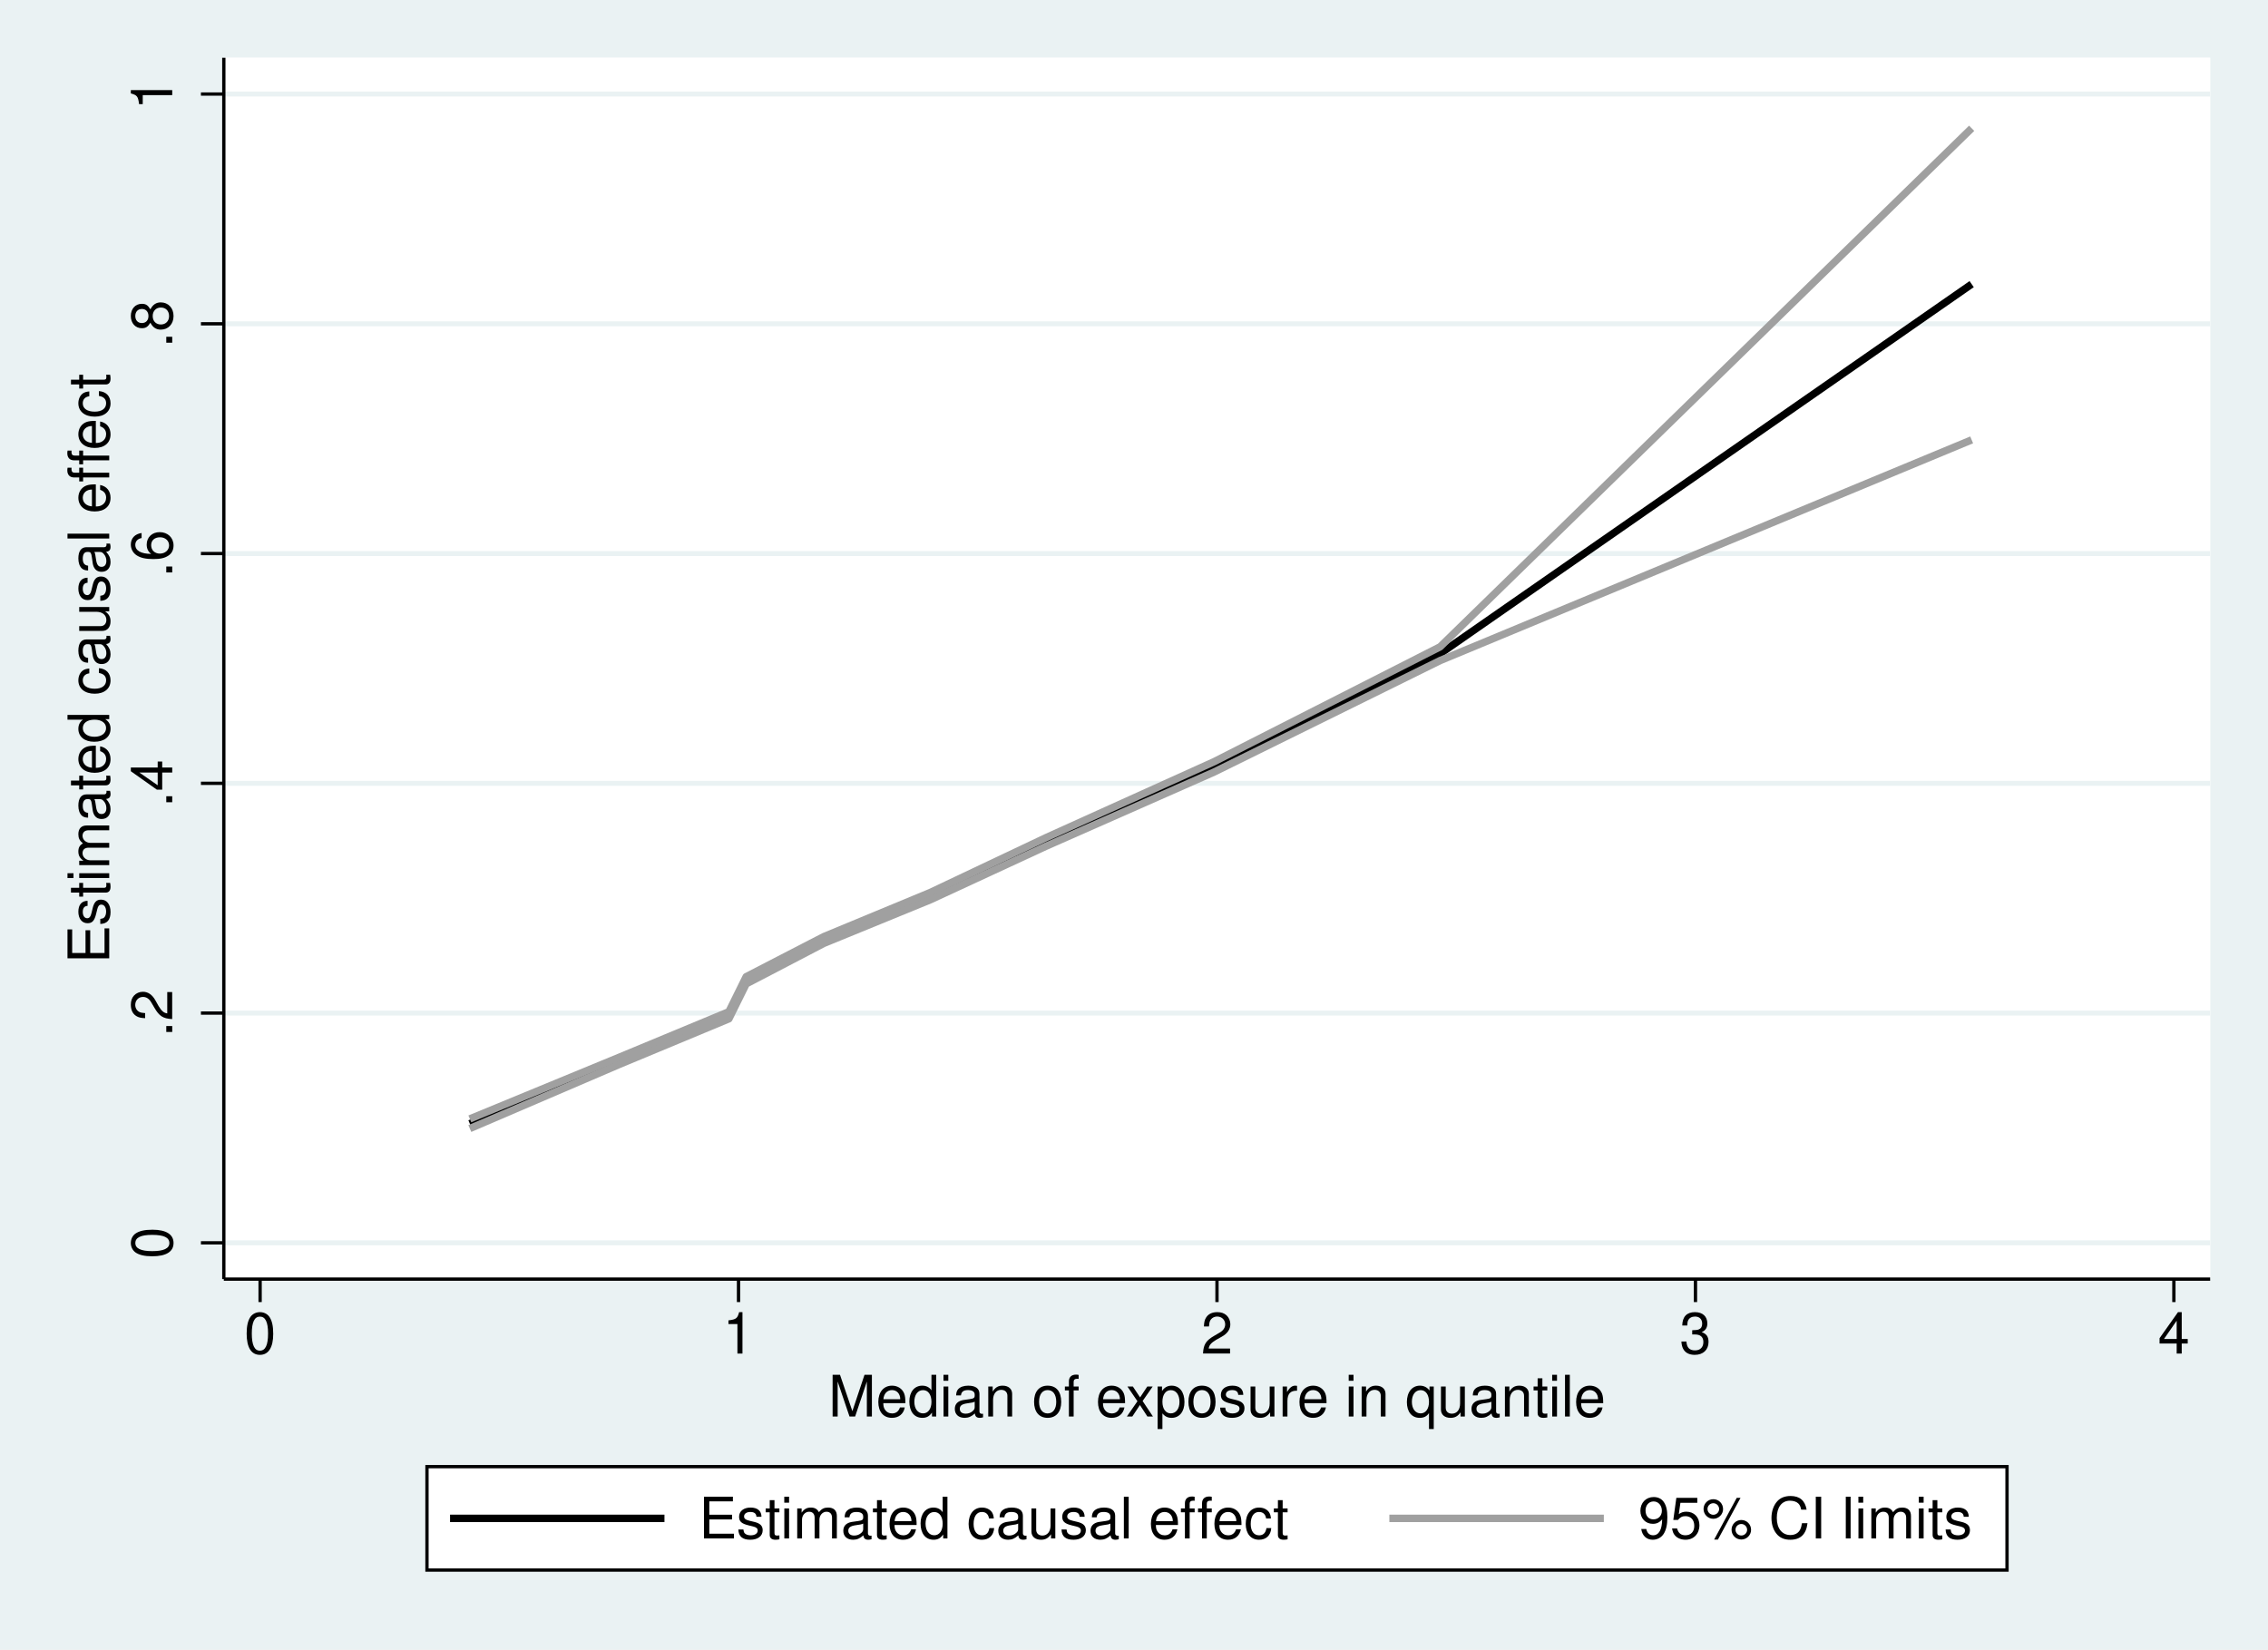
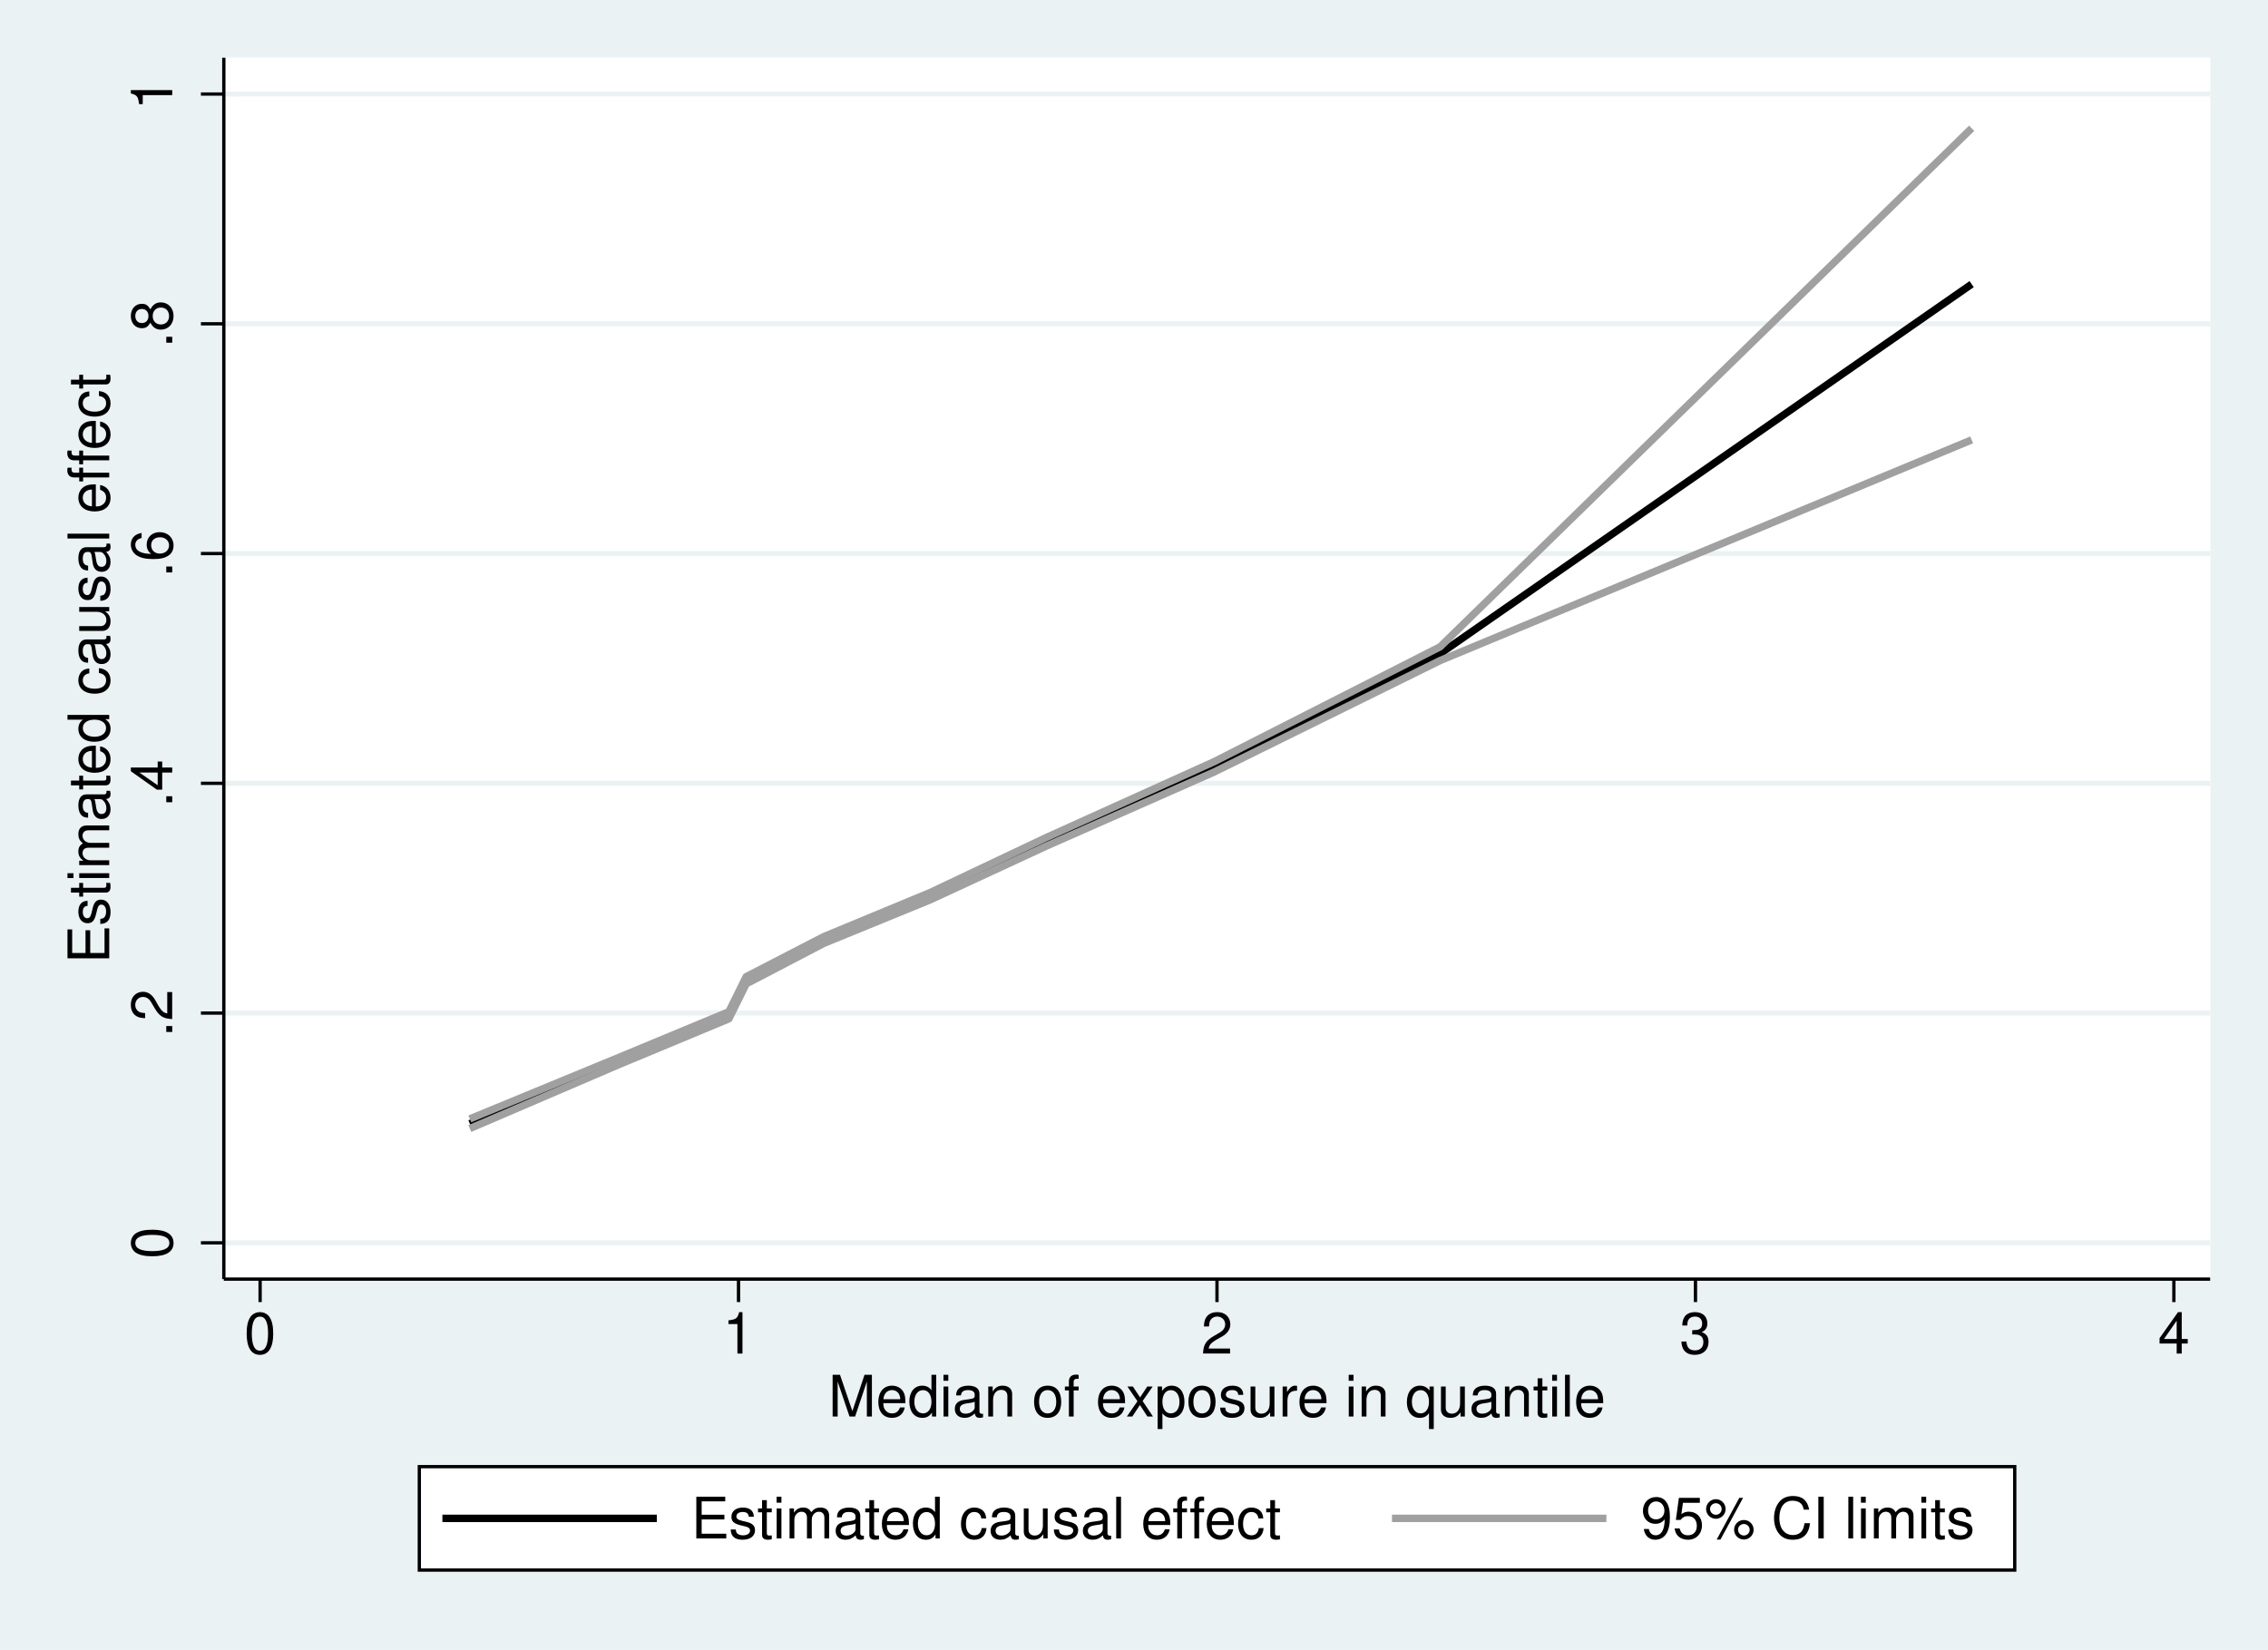
<svg xmlns="http://www.w3.org/2000/svg" version="1.1" width="5.500in" height="4.000in" viewBox="0 0 3960 2880">
  <rect x="0" y="0" width="3960" height="2880" style="fill:#EAF2F3;stroke:none" />
  <rect x="0.00" y="0.00" width="3959.88" height="2880.00" style="fill:#EAF2F3" />
  <rect x="2.88" y="2.88" width="3954.12" height="2874.24" style="fill:none;stroke:#EAF2F3;stroke-width:5.76" />
  <rect x="390.80" y="100.86" width="3468.22" height="2132.77" style="fill:#FFFFFF" />
  <rect x="393.68" y="103.74" width="3462.46" height="2127.01" style="fill:none;stroke:#FFFFFF;stroke-width:5.76" />
  <line x1="390.80" y1="2170.27" x2="3859.02" y2="2170.27" style="stroke:#EAF2F3;stroke-width:8.64" />
  <line x1="390.80" y1="1769.06" x2="3859.02" y2="1769.06" style="stroke:#EAF2F3;stroke-width:8.64" />
  <line x1="390.80" y1="1367.85" x2="3859.02" y2="1367.85" style="stroke:#EAF2F3;stroke-width:8.64" />
  <line x1="390.80" y1="966.64" x2="3859.02" y2="966.64" style="stroke:#EAF2F3;stroke-width:8.64" />
  <line x1="390.80" y1="565.43" x2="3859.02" y2="565.43" style="stroke:#EAF2F3;stroke-width:8.64" />
  <line x1="390.80" y1="164.22" x2="3859.02" y2="164.22" style="stroke:#EAF2F3;stroke-width:8.64" />
  <path d=" M820.34 1962.24 L1081.70 1852.22 L1272.65 1772.90 L1302.84 1711.76 L1438.22 1641.47 L1624.47 1564.87 L1826.55 1470.07 L2119.84 1339.14 L2514.48 1141.51 L3442.60 496.13" stroke-linejoin="round" style="fill:none;stroke:#000000;stroke-width:12.96" />
  <path d=" M820.34 1970.66 L1081.70 1858.54 L1272.65 1779.09 L1302.84 1718.07 L1438.22 1647.41 L1624.47 1571.18 L1826.55 1477.62 L2119.84 1348.17 L2514.48 1153.51 L3442.60 768.14" stroke-linejoin="round" style="fill:none;stroke:#A0A0A0;stroke-width:12.96" />
  <path d=" M820.34 1953.83 L1081.70 1846.04 L1272.65 1766.71 L1302.84 1705.58 L1438.22 1635.65 L1624.47 1558.43 L1826.55 1462.65 L2119.84 1330.11 L2514.48 1129.50 L3442.60 223.99" stroke-linejoin="round" style="fill:none;stroke:#A0A0A0;stroke-width:12.96" />
  <line x1="390.80" y1="2233.63" x2="390.80" y2="100.86" style="stroke:#000000;stroke-width:5.76" />
  <line x1="390.80" y1="2170.27" x2="350.83" y2="2170.27" style="stroke:#000000;stroke-width:5.76" />
  <text x="300.72" y="2170.27" style="font-family:'Helvetica';font-size:99.99px;fill:#000000" transform="rotate(-90 300.72,2170.27)" text-anchor="middle">0</text>
  <line x1="390.80" y1="1769.06" x2="350.83" y2="1769.06" style="stroke:#000000;stroke-width:5.76" />
  <text x="300.72" y="1769.06" style="font-family:'Helvetica';font-size:99.99px;fill:#000000" transform="rotate(-90 300.72,1769.06)" text-anchor="middle">.2</text>
  <line x1="390.80" y1="1367.85" x2="350.83" y2="1367.85" style="stroke:#000000;stroke-width:5.76" />
  <text x="300.72" y="1367.85" style="font-family:'Helvetica';font-size:99.99px;fill:#000000" transform="rotate(-90 300.72,1367.85)" text-anchor="middle">.4</text>
  <line x1="390.80" y1="966.64" x2="350.83" y2="966.64" style="stroke:#000000;stroke-width:5.76" />
  <text x="300.72" y="966.64" style="font-family:'Helvetica';font-size:99.99px;fill:#000000" transform="rotate(-90 300.72,966.64)" text-anchor="middle">.6</text>
  <line x1="390.80" y1="565.43" x2="350.83" y2="565.43" style="stroke:#000000;stroke-width:5.76" />
  <text x="300.72" y="565.43" style="font-family:'Helvetica';font-size:99.99px;fill:#000000" transform="rotate(-90 300.72,565.43)" text-anchor="middle">.8</text>
  <line x1="390.80" y1="164.22" x2="350.83" y2="164.22" style="stroke:#000000;stroke-width:5.76" />
  <text x="300.72" y="164.22" style="font-family:'Helvetica';font-size:99.99px;fill:#000000" transform="rotate(-90 300.72,164.22)" text-anchor="middle">1</text>
  <text x="190.71" y="1167.25" style="font-family:'Helvetica';font-size:99.99px;fill:#000000" transform="rotate(-90 190.71,1167.25)" text-anchor="middle">Estimated causal effect</text>
  <line x1="390.80" y1="2233.63" x2="3859.02" y2="2233.63" style="stroke:#000000;stroke-width:5.76" />
  <line x1="454.16" y1="2233.63" x2="454.16" y2="2273.73" style="stroke:#000000;stroke-width:5.76" />
  <text x="454.16" y="2363.59" style="font-family:'Helvetica';font-size:99.99px;fill:#000000" text-anchor="middle">0</text>
  <line x1="1289.47" y1="2233.63" x2="1289.47" y2="2273.73" style="stroke:#000000;stroke-width:5.76" />
  <text x="1289.47" y="2363.59" style="font-family:'Helvetica';font-size:99.99px;fill:#000000" text-anchor="middle">1</text>
  <line x1="2124.91" y1="2233.63" x2="2124.91" y2="2273.73" style="stroke:#000000;stroke-width:5.76" />
  <text x="2124.91" y="2363.59" style="font-family:'Helvetica';font-size:99.99px;fill:#000000" text-anchor="middle">2</text>
  <line x1="2960.35" y1="2233.63" x2="2960.35" y2="2273.73" style="stroke:#000000;stroke-width:5.76" />
  <text x="2960.35" y="2363.59" style="font-family:'Helvetica';font-size:99.99px;fill:#000000" text-anchor="middle">3</text>
  <line x1="3795.66" y1="2233.63" x2="3795.66" y2="2273.73" style="stroke:#000000;stroke-width:5.76" />
  <text x="3795.66" y="2363.59" style="font-family:'Helvetica';font-size:99.99px;fill:#000000" text-anchor="middle">4</text>
  <text x="2124.91" y="2473.60" style="font-family:'Helvetica';font-size:99.99px;fill:#000000" text-anchor="middle">Median of exposure in quantile</text>
-   <rect x="742.62" y="2558.24" width="2764.58" height="186.37" style="fill:#FFFFFF" />
-   <rect x="745.50" y="2561.12" width="2758.82" height="180.61" style="fill:none;stroke:#000000;stroke-width:5.76" />
-   <line x1="785.81" y1="2651.43" x2="1160.16" y2="2651.43" style="stroke:#000000;stroke-width:12.96" />
-   <line x1="2425.87" y1="2651.43" x2="2800.34" y2="2651.43" style="stroke:#A0A0A0;stroke-width:12.96" />
-   <text x="1220.18" y="2686.46" style="font-family:'Helvetica';font-size:99.99px;fill:#000000">Estimated causal effect</text>
-   <text x="2860.36" y="2686.46" style="font-family:'Helvetica';font-size:99.99px;fill:#000000">95% CI limits</text>
+   <rect x="729.26" y="2558.24" width="2791.43" height="186.37" style="fill:#FFFFFF" />
+   <rect x="732.14" y="2561.12" width="2785.67" height="180.61" style="fill:none;stroke:#000000;stroke-width:5.76" />
+   <line x1="772.45" y1="2651.43" x2="1146.79" y2="2651.43" style="stroke:#000000;stroke-width:12.96" />
+   <line x1="2430.45" y1="2651.43" x2="2804.79" y2="2651.43" style="stroke:#A0A0A0;stroke-width:12.96" />
+   <text x="1206.81" y="2686.46" style="font-family:'Helvetica';font-size:99.99px;fill:#000000">Estimated causal effect</text>
+   <text x="2864.81" y="2686.46" style="font-family:'Helvetica';font-size:99.99px;fill:#000000">95% CI limits</text>
</svg>
